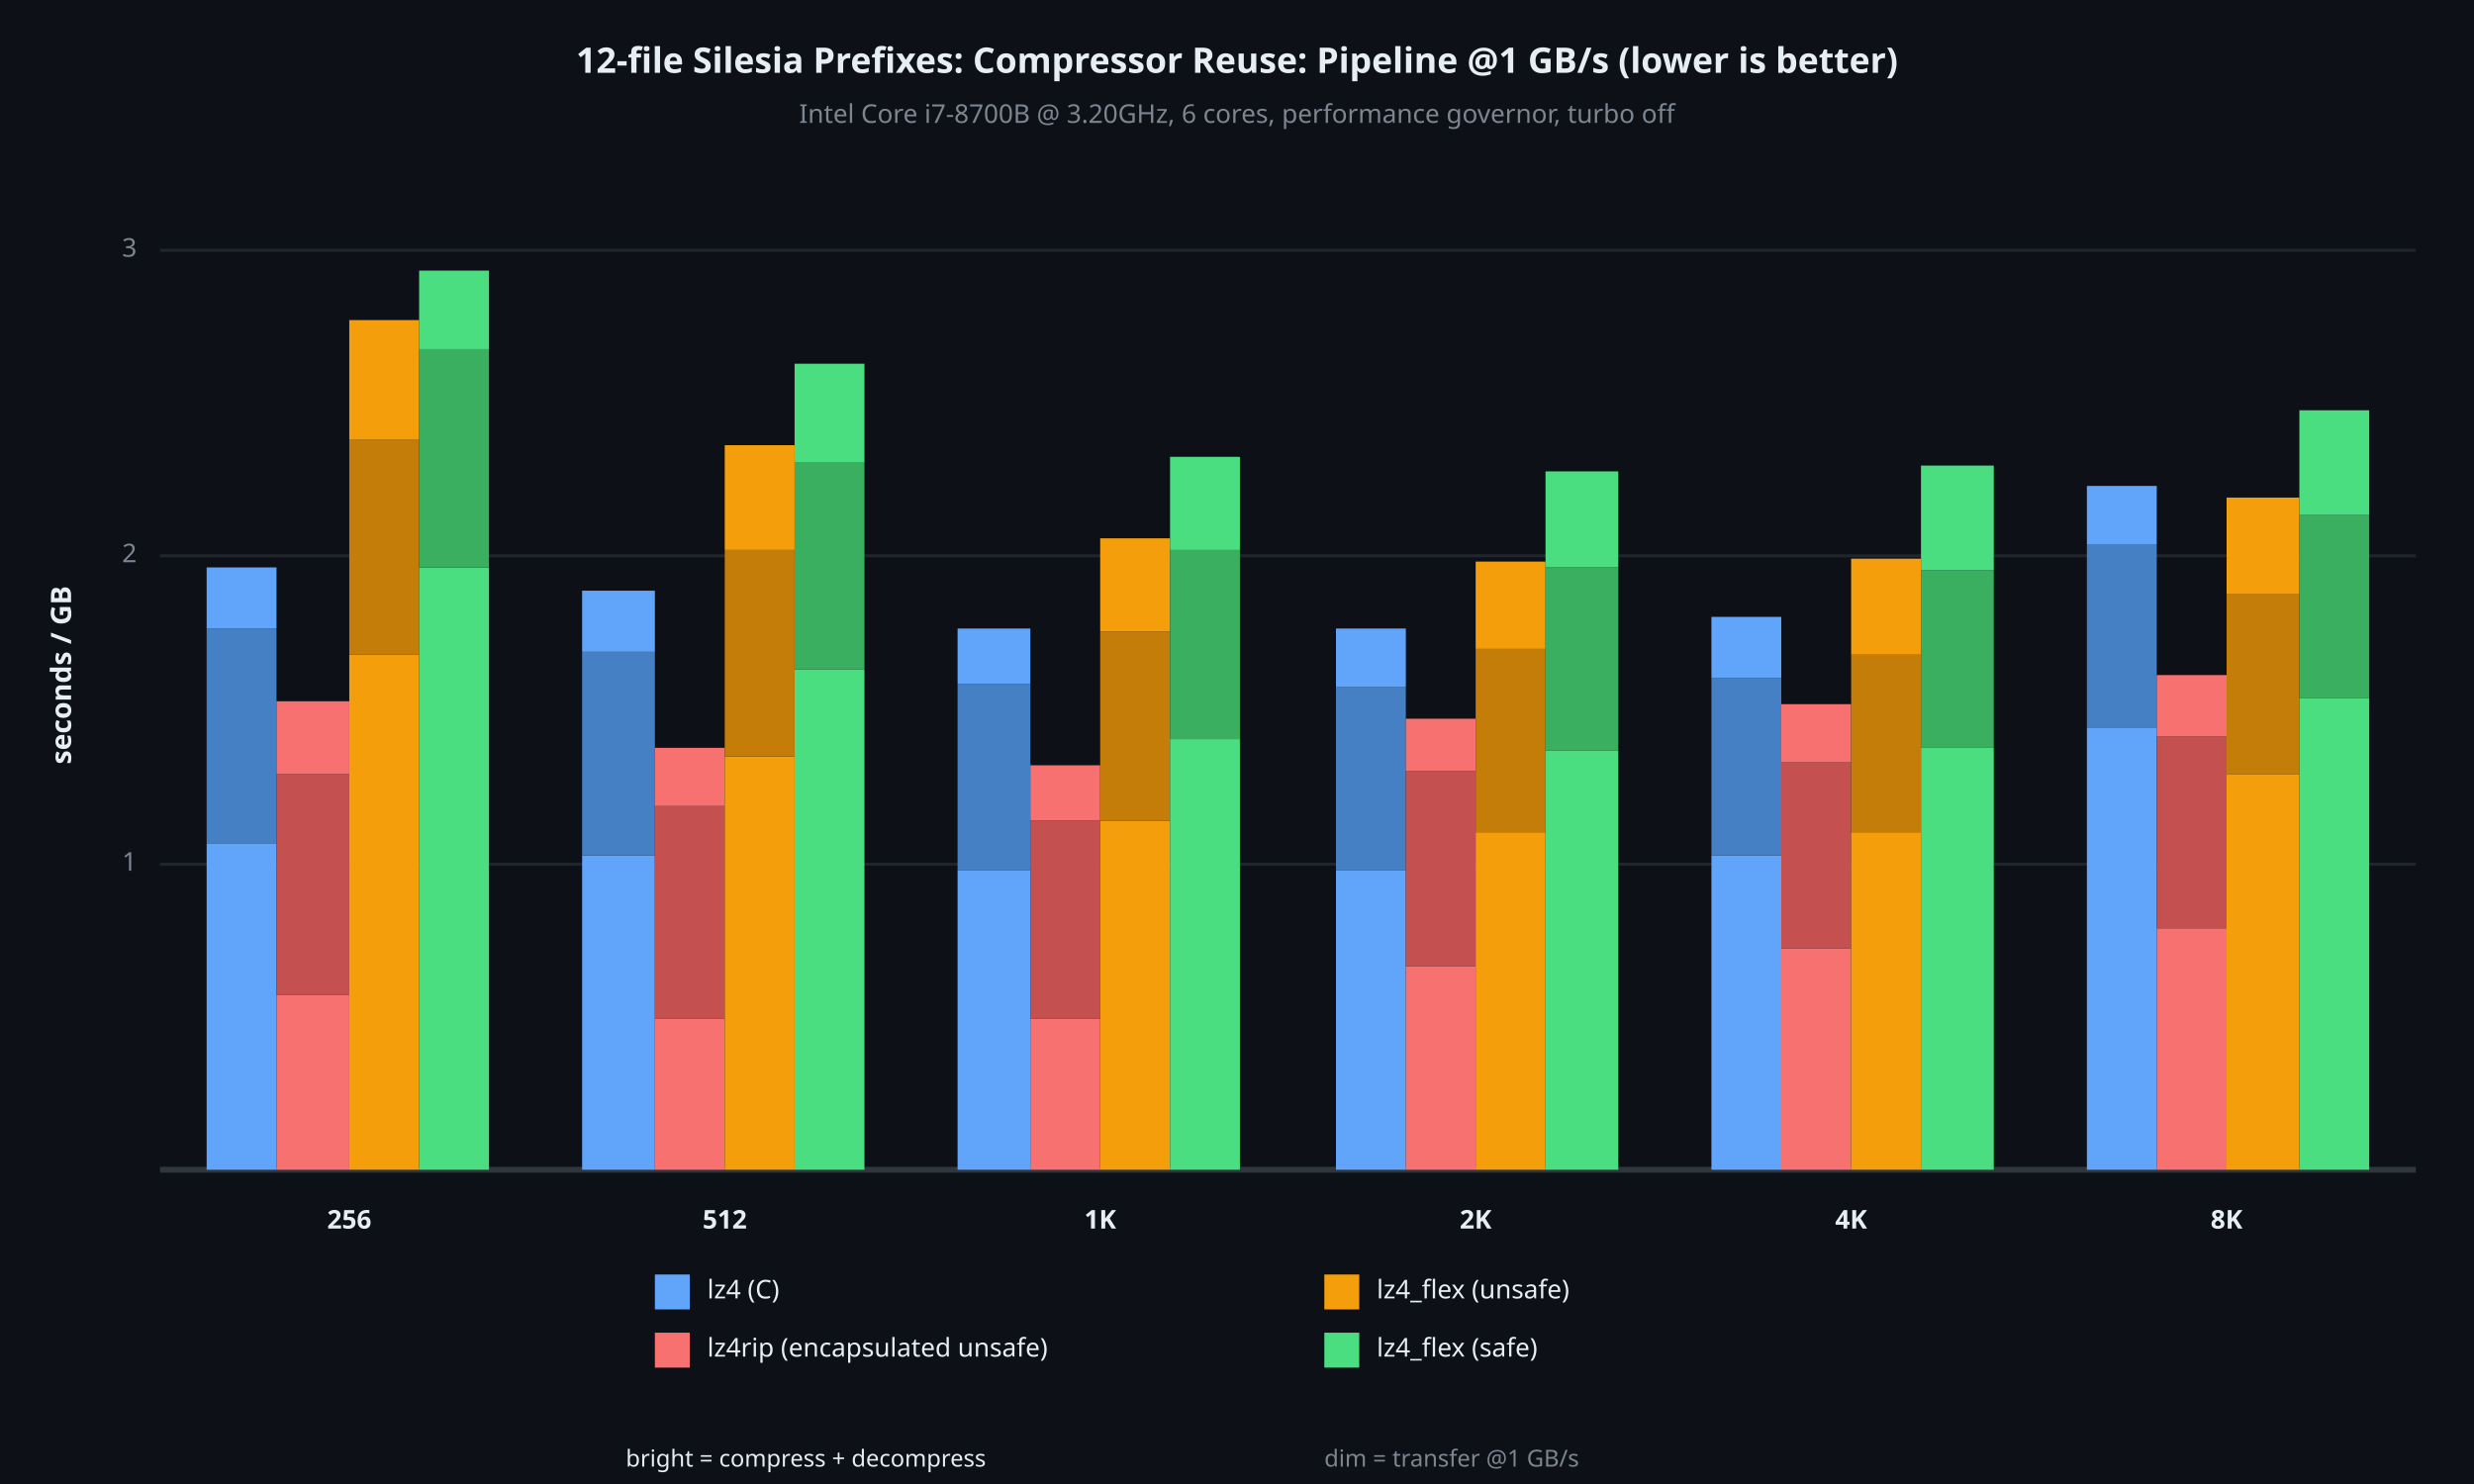
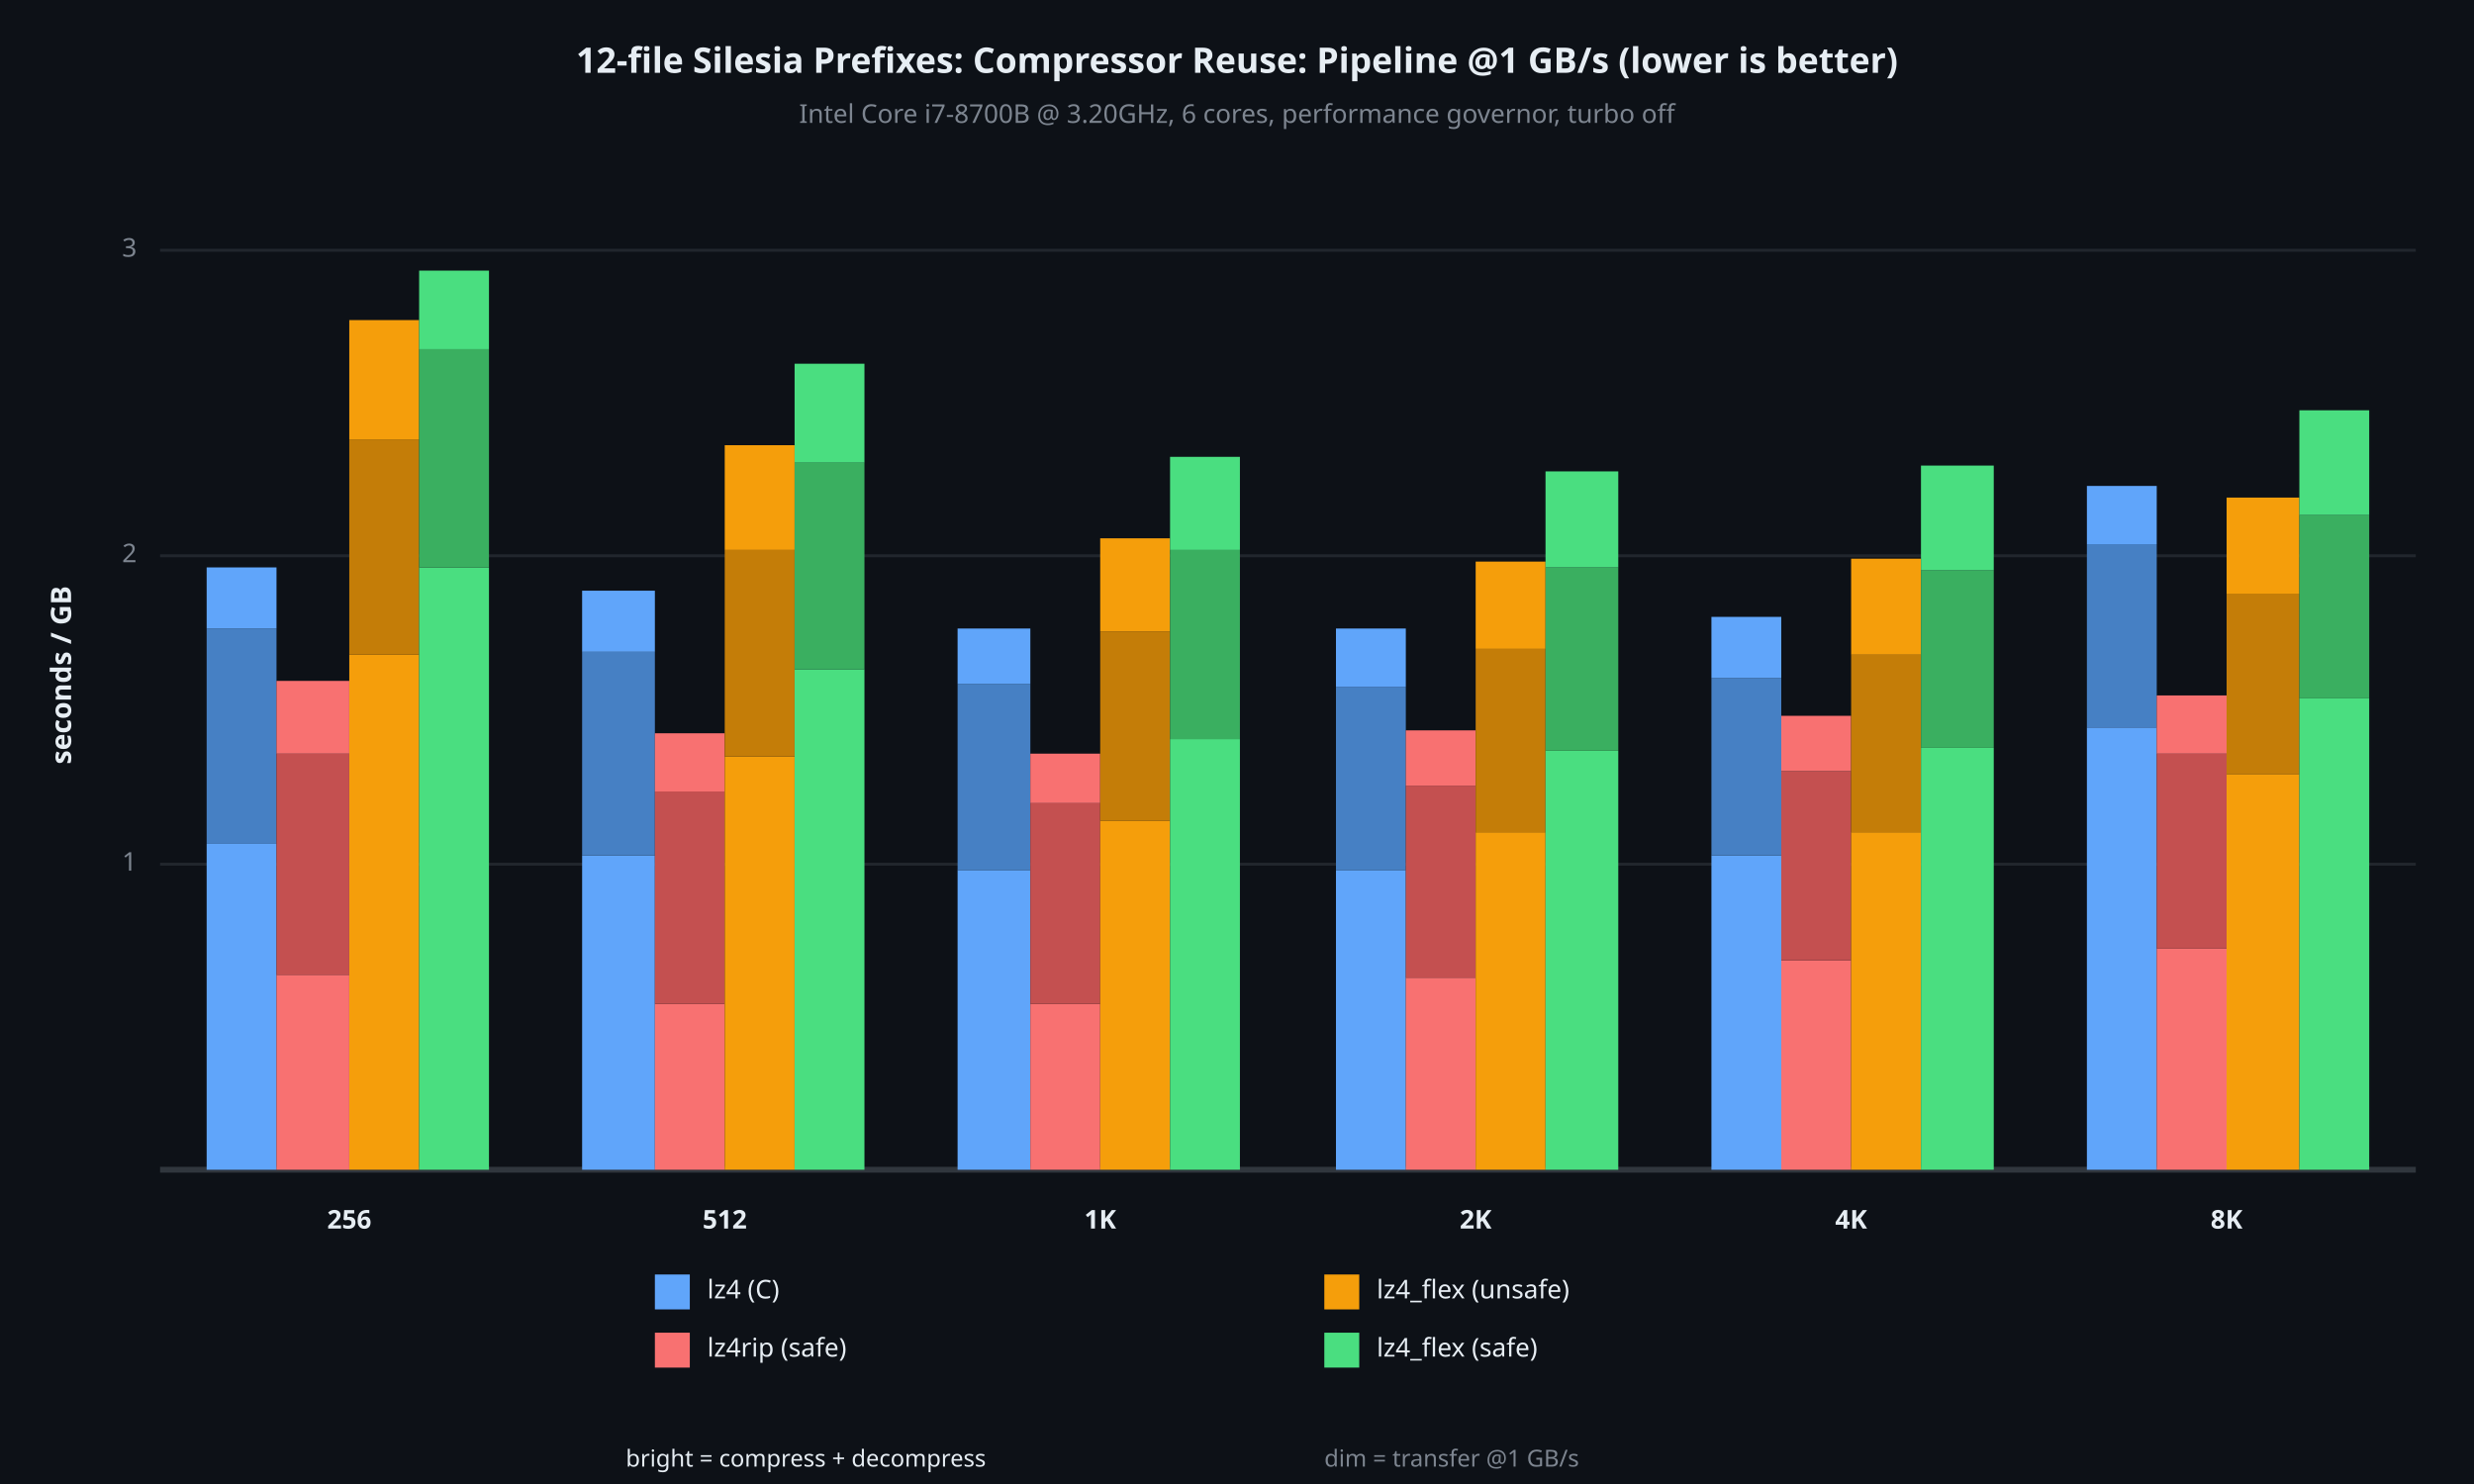
<svg xmlns="http://www.w3.org/2000/svg" viewBox="0 0 850 510" font-family="system-ui, -apple-system, sans-serif">
  <rect x="0" y="0" width="850" height="510" opacity="1" fill="#0D1117" stroke="none" />
  <text x="425" y="22" dy="0.5ex" text-anchor="middle" font-family="sans-serif" font-size="12.097" opacity="1" fill="#E6EDF3" font-weight="bold">
12-file Silesia Prefixes: Compressor Reuse: Pipeline @1 GB/s (lower is better)
</text>
  <text x="425" y="40" dy="0.5ex" text-anchor="middle" font-family="sans-serif" font-size="8.871" opacity="1" fill="#7D8590">
Intel Core i7-8700B @ 3.20GHz, 6 cores, performance governor, turbo off
</text>
  <text x="22" y="232" dy="0.5ex" text-anchor="middle" font-family="sans-serif" font-size="9.677" opacity="1" fill="#E6EDF3" font-weight="bold" transform="rotate(270, 22, 232)">
seconds / GB
</text>
  <polyline fill="none" opacity="1" stroke="#21262D" stroke-width="1" points="55,297 830,297 " />
  <text x="47" y="297" dy="0.5ex" text-anchor="end" font-family="sans-serif" font-size="8.871" opacity="1" fill="#7D8590">
1
</text>
  <polyline fill="none" opacity="1" stroke="#21262D" stroke-width="1" points="55,191 830,191 " />
  <text x="47" y="191" dy="0.5ex" text-anchor="end" font-family="sans-serif" font-size="8.871" opacity="1" fill="#7D8590">
2
</text>
  <polyline fill="none" opacity="1" stroke="#21262D" stroke-width="1" points="55,86 830,86 " />
  <text x="47" y="86" dy="0.5ex" text-anchor="end" font-family="sans-serif" font-size="8.871" opacity="1" fill="#7D8590">
3
</text>
  <polyline fill="none" opacity="1" stroke="#30363D" stroke-width="2" points="55,402 830,402 " />
  <rect x="71" y="290" width="24" height="112" opacity="1" fill="#60A5FA" stroke="none" />
  <rect x="71" y="216" width="24" height="74" opacity="1" fill="#4680C4" stroke="none" />
  <rect x="71" y="195" width="24" height="21" opacity="1" fill="#60A5FA" stroke="none" />
-   <rect x="95" y="342" width="25" height="60" opacity="1" fill="#F87171" stroke="none" />
-   <rect x="95" y="266" width="25" height="76" opacity="1" fill="#C45050" stroke="none" />
-   <rect x="95" y="241" width="25" height="25" opacity="1" fill="#F87171" stroke="none" />
+   <rect x="95" y="335" width="25" height="67" opacity="1" fill="#F87171" stroke="none" />
+   <rect x="95" y="259" width="25" height="76" opacity="1" fill="#C45050" stroke="none" />
+   <rect x="95" y="234" width="25" height="25" opacity="1" fill="#F87171" stroke="none" />
  <rect x="120" y="225" width="24" height="177" opacity="1" fill="#F59E0B" stroke="none" />
  <rect x="120" y="151" width="24" height="74" opacity="1" fill="#C47D08" stroke="none" />
  <rect x="120" y="110" width="24" height="41" opacity="1" fill="#F59E0B" stroke="none" />
  <rect x="144" y="195" width="24" height="207" opacity="1" fill="#4ADE80" stroke="none" />
  <rect x="144" y="120" width="24" height="75" opacity="1" fill="#3AAF60" stroke="none" />
  <rect x="144" y="93" width="24" height="27" opacity="1" fill="#4ADE80" stroke="none" />
  <text x="120" y="420" dy="0.5ex" text-anchor="middle" font-family="sans-serif" font-size="8.871" opacity="1" fill="#E6EDF3" font-weight="bold">
256
</text>
  <rect x="200" y="294" width="25" height="108" opacity="1" fill="#60A5FA" stroke="none" />
  <rect x="200" y="224" width="25" height="70" opacity="1" fill="#4680C4" stroke="none" />
  <rect x="200" y="203" width="25" height="21" opacity="1" fill="#60A5FA" stroke="none" />
-   <rect x="225" y="350" width="24" height="52" opacity="1" fill="#F87171" stroke="none" />
-   <rect x="225" y="277" width="24" height="73" opacity="1" fill="#C45050" stroke="none" />
-   <rect x="225" y="257" width="24" height="20" opacity="1" fill="#F87171" stroke="none" />
+   <rect x="225" y="345" width="24" height="57" opacity="1" fill="#F87171" stroke="none" />
+   <rect x="225" y="272" width="24" height="73" opacity="1" fill="#C45050" stroke="none" />
+   <rect x="225" y="252" width="24" height="20" opacity="1" fill="#F87171" stroke="none" />
  <rect x="249" y="260" width="24" height="142" opacity="1" fill="#F59E0B" stroke="none" />
  <rect x="249" y="189" width="24" height="71" opacity="1" fill="#C47D08" stroke="none" />
  <rect x="249" y="153" width="24" height="36" opacity="1" fill="#F59E0B" stroke="none" />
  <rect x="273" y="230" width="24" height="172" opacity="1" fill="#4ADE80" stroke="none" />
  <rect x="273" y="159" width="24" height="71" opacity="1" fill="#3AAF60" stroke="none" />
  <rect x="273" y="125" width="24" height="34" opacity="1" fill="#4ADE80" stroke="none" />
  <text x="249" y="420" dy="0.5ex" text-anchor="middle" font-family="sans-serif" font-size="8.871" opacity="1" fill="#E6EDF3" font-weight="bold">
512
</text>
  <rect x="329" y="299" width="25" height="103" opacity="1" fill="#60A5FA" stroke="none" />
  <rect x="329" y="235" width="25" height="64" opacity="1" fill="#4680C4" stroke="none" />
  <rect x="329" y="216" width="25" height="19" opacity="1" fill="#60A5FA" stroke="none" />
-   <rect x="354" y="350" width="24" height="52" opacity="1" fill="#F87171" stroke="none" />
-   <rect x="354" y="282" width="24" height="68" opacity="1" fill="#C45050" stroke="none" />
-   <rect x="354" y="263" width="24" height="19" opacity="1" fill="#F87171" stroke="none" />
+   <rect x="354" y="345" width="24" height="57" opacity="1" fill="#F87171" stroke="none" />
+   <rect x="354" y="276" width="24" height="69" opacity="1" fill="#C45050" stroke="none" />
+   <rect x="354" y="259" width="24" height="17" opacity="1" fill="#F87171" stroke="none" />
  <rect x="378" y="282" width="24" height="120" opacity="1" fill="#F59E0B" stroke="none" />
  <rect x="378" y="217" width="24" height="65" opacity="1" fill="#C47D08" stroke="none" />
  <rect x="378" y="185" width="24" height="32" opacity="1" fill="#F59E0B" stroke="none" />
  <rect x="402" y="254" width="24" height="148" opacity="1" fill="#4ADE80" stroke="none" />
  <rect x="402" y="189" width="24" height="65" opacity="1" fill="#3AAF60" stroke="none" />
  <rect x="402" y="157" width="24" height="32" opacity="1" fill="#4ADE80" stroke="none" />
  <text x="378" y="420" dy="0.5ex" text-anchor="middle" font-family="sans-serif" font-size="8.871" opacity="1" fill="#E6EDF3" font-weight="bold">
1K
</text>
  <rect x="459" y="299" width="24" height="103" opacity="1" fill="#60A5FA" stroke="none" />
  <rect x="459" y="236" width="24" height="63" opacity="1" fill="#4680C4" stroke="none" />
  <rect x="459" y="216" width="24" height="20" opacity="1" fill="#60A5FA" stroke="none" />
-   <rect x="483" y="332" width="24" height="70" opacity="1" fill="#F87171" stroke="none" />
-   <rect x="483" y="265" width="24" height="67" opacity="1" fill="#C45050" stroke="none" />
-   <rect x="483" y="247" width="24" height="18" opacity="1" fill="#F87171" stroke="none" />
+   <rect x="483" y="336" width="24" height="66" opacity="1" fill="#F87171" stroke="none" />
+   <rect x="483" y="270" width="24" height="66" opacity="1" fill="#C45050" stroke="none" />
+   <rect x="483" y="251" width="24" height="19" opacity="1" fill="#F87171" stroke="none" />
  <rect x="507" y="286" width="24" height="116" opacity="1" fill="#F59E0B" stroke="none" />
  <rect x="507" y="223" width="24" height="63" opacity="1" fill="#C47D08" stroke="none" />
  <rect x="507" y="193" width="24" height="30" opacity="1" fill="#F59E0B" stroke="none" />
  <rect x="531" y="258" width="25" height="144" opacity="1" fill="#4ADE80" stroke="none" />
  <rect x="531" y="195" width="25" height="63" opacity="1" fill="#3AAF60" stroke="none" />
  <rect x="531" y="162" width="25" height="33" opacity="1" fill="#4ADE80" stroke="none" />
  <text x="507" y="420" dy="0.5ex" text-anchor="middle" font-family="sans-serif" font-size="8.871" opacity="1" fill="#E6EDF3" font-weight="bold">
2K
</text>
  <rect x="588" y="294" width="24" height="108" opacity="1" fill="#60A5FA" stroke="none" />
  <rect x="588" y="233" width="24" height="61" opacity="1" fill="#4680C4" stroke="none" />
  <rect x="588" y="212" width="24" height="21" opacity="1" fill="#60A5FA" stroke="none" />
-   <rect x="612" y="326" width="24" height="76" opacity="1" fill="#F87171" stroke="none" />
-   <rect x="612" y="262" width="24" height="64" opacity="1" fill="#C45050" stroke="none" />
-   <rect x="612" y="242" width="24" height="20" opacity="1" fill="#F87171" stroke="none" />
+   <rect x="612" y="330" width="24" height="72" opacity="1" fill="#F87171" stroke="none" />
+   <rect x="612" y="265" width="24" height="65" opacity="1" fill="#C45050" stroke="none" />
+   <rect x="612" y="246" width="24" height="19" opacity="1" fill="#F87171" stroke="none" />
  <rect x="636" y="286" width="24" height="116" opacity="1" fill="#F59E0B" stroke="none" />
  <rect x="636" y="225" width="24" height="61" opacity="1" fill="#C47D08" stroke="none" />
  <rect x="636" y="192" width="24" height="33" opacity="1" fill="#F59E0B" stroke="none" />
  <rect x="660" y="257" width="25" height="145" opacity="1" fill="#4ADE80" stroke="none" />
  <rect x="660" y="196" width="25" height="61" opacity="1" fill="#3AAF60" stroke="none" />
  <rect x="660" y="160" width="25" height="36" opacity="1" fill="#4ADE80" stroke="none" />
  <text x="636" y="420" dy="0.5ex" text-anchor="middle" font-family="sans-serif" font-size="8.871" opacity="1" fill="#E6EDF3" font-weight="bold">
4K
</text>
  <rect x="717" y="250" width="24" height="152" opacity="1" fill="#60A5FA" stroke="none" />
  <rect x="717" y="187" width="24" height="63" opacity="1" fill="#4680C4" stroke="none" />
  <rect x="717" y="167" width="24" height="20" opacity="1" fill="#60A5FA" stroke="none" />
-   <rect x="741" y="319" width="24" height="83" opacity="1" fill="#F87171" stroke="none" />
-   <rect x="741" y="253" width="24" height="66" opacity="1" fill="#C45050" stroke="none" />
-   <rect x="741" y="232" width="24" height="21" opacity="1" fill="#F87171" stroke="none" />
+   <rect x="741" y="326" width="24" height="76" opacity="1" fill="#F87171" stroke="none" />
+   <rect x="741" y="259" width="24" height="67" opacity="1" fill="#C45050" stroke="none" />
+   <rect x="741" y="239" width="24" height="20" opacity="1" fill="#F87171" stroke="none" />
  <rect x="765" y="266" width="25" height="136" opacity="1" fill="#F59E0B" stroke="none" />
  <rect x="765" y="204" width="25" height="62" opacity="1" fill="#C47D08" stroke="none" />
  <rect x="765" y="171" width="25" height="33" opacity="1" fill="#F59E0B" stroke="none" />
  <rect x="790" y="240" width="24" height="162" opacity="1" fill="#4ADE80" stroke="none" />
  <rect x="790" y="177" width="24" height="63" opacity="1" fill="#3AAF60" stroke="none" />
  <rect x="790" y="141" width="24" height="36" opacity="1" fill="#4ADE80" stroke="none" />
  <text x="765" y="420" dy="0.5ex" text-anchor="middle" font-family="sans-serif" font-size="8.871" opacity="1" fill="#E6EDF3" font-weight="bold">
8K
</text>
  <rect x="225" y="438" width="12" height="12" opacity="1" fill="#60A5FA" stroke="none" />
  <text x="243" y="444" dy="0.5ex" text-anchor="start" font-family="sans-serif" font-size="8.871" opacity="1" fill="#E6EDF3">
lz4 (C)
</text>
  <rect x="225" y="458" width="12" height="12" opacity="1" fill="#F87171" stroke="none" />
  <text x="243" y="464" dy="0.5ex" text-anchor="start" font-family="sans-serif" font-size="8.871" opacity="1" fill="#E6EDF3">
- lz4rip (encapsulated unsafe)
+ lz4rip (safe)
</text>
  <rect x="455" y="438" width="12" height="12" opacity="1" fill="#F59E0B" stroke="none" />
  <text x="473" y="444" dy="0.5ex" text-anchor="start" font-family="sans-serif" font-size="8.871" opacity="1" fill="#E6EDF3">
lz4_flex (unsafe)
</text>
  <rect x="455" y="458" width="12" height="12" opacity="1" fill="#4ADE80" stroke="none" />
  <text x="473" y="464" dy="0.5ex" text-anchor="start" font-family="sans-serif" font-size="8.871" opacity="1" fill="#E6EDF3">
lz4_flex (safe)
</text>
  <text x="215" y="502" dy="0.5ex" text-anchor="start" font-family="sans-serif" font-size="8.065" opacity="1" fill="#E6EDF3">
bright = compress + decompress
</text>
  <text x="455" y="502" dy="0.5ex" text-anchor="start" font-family="sans-serif" font-size="8.065" opacity="1" fill="#7D8590">
dim = transfer @1 GB/s
</text>
</svg>
